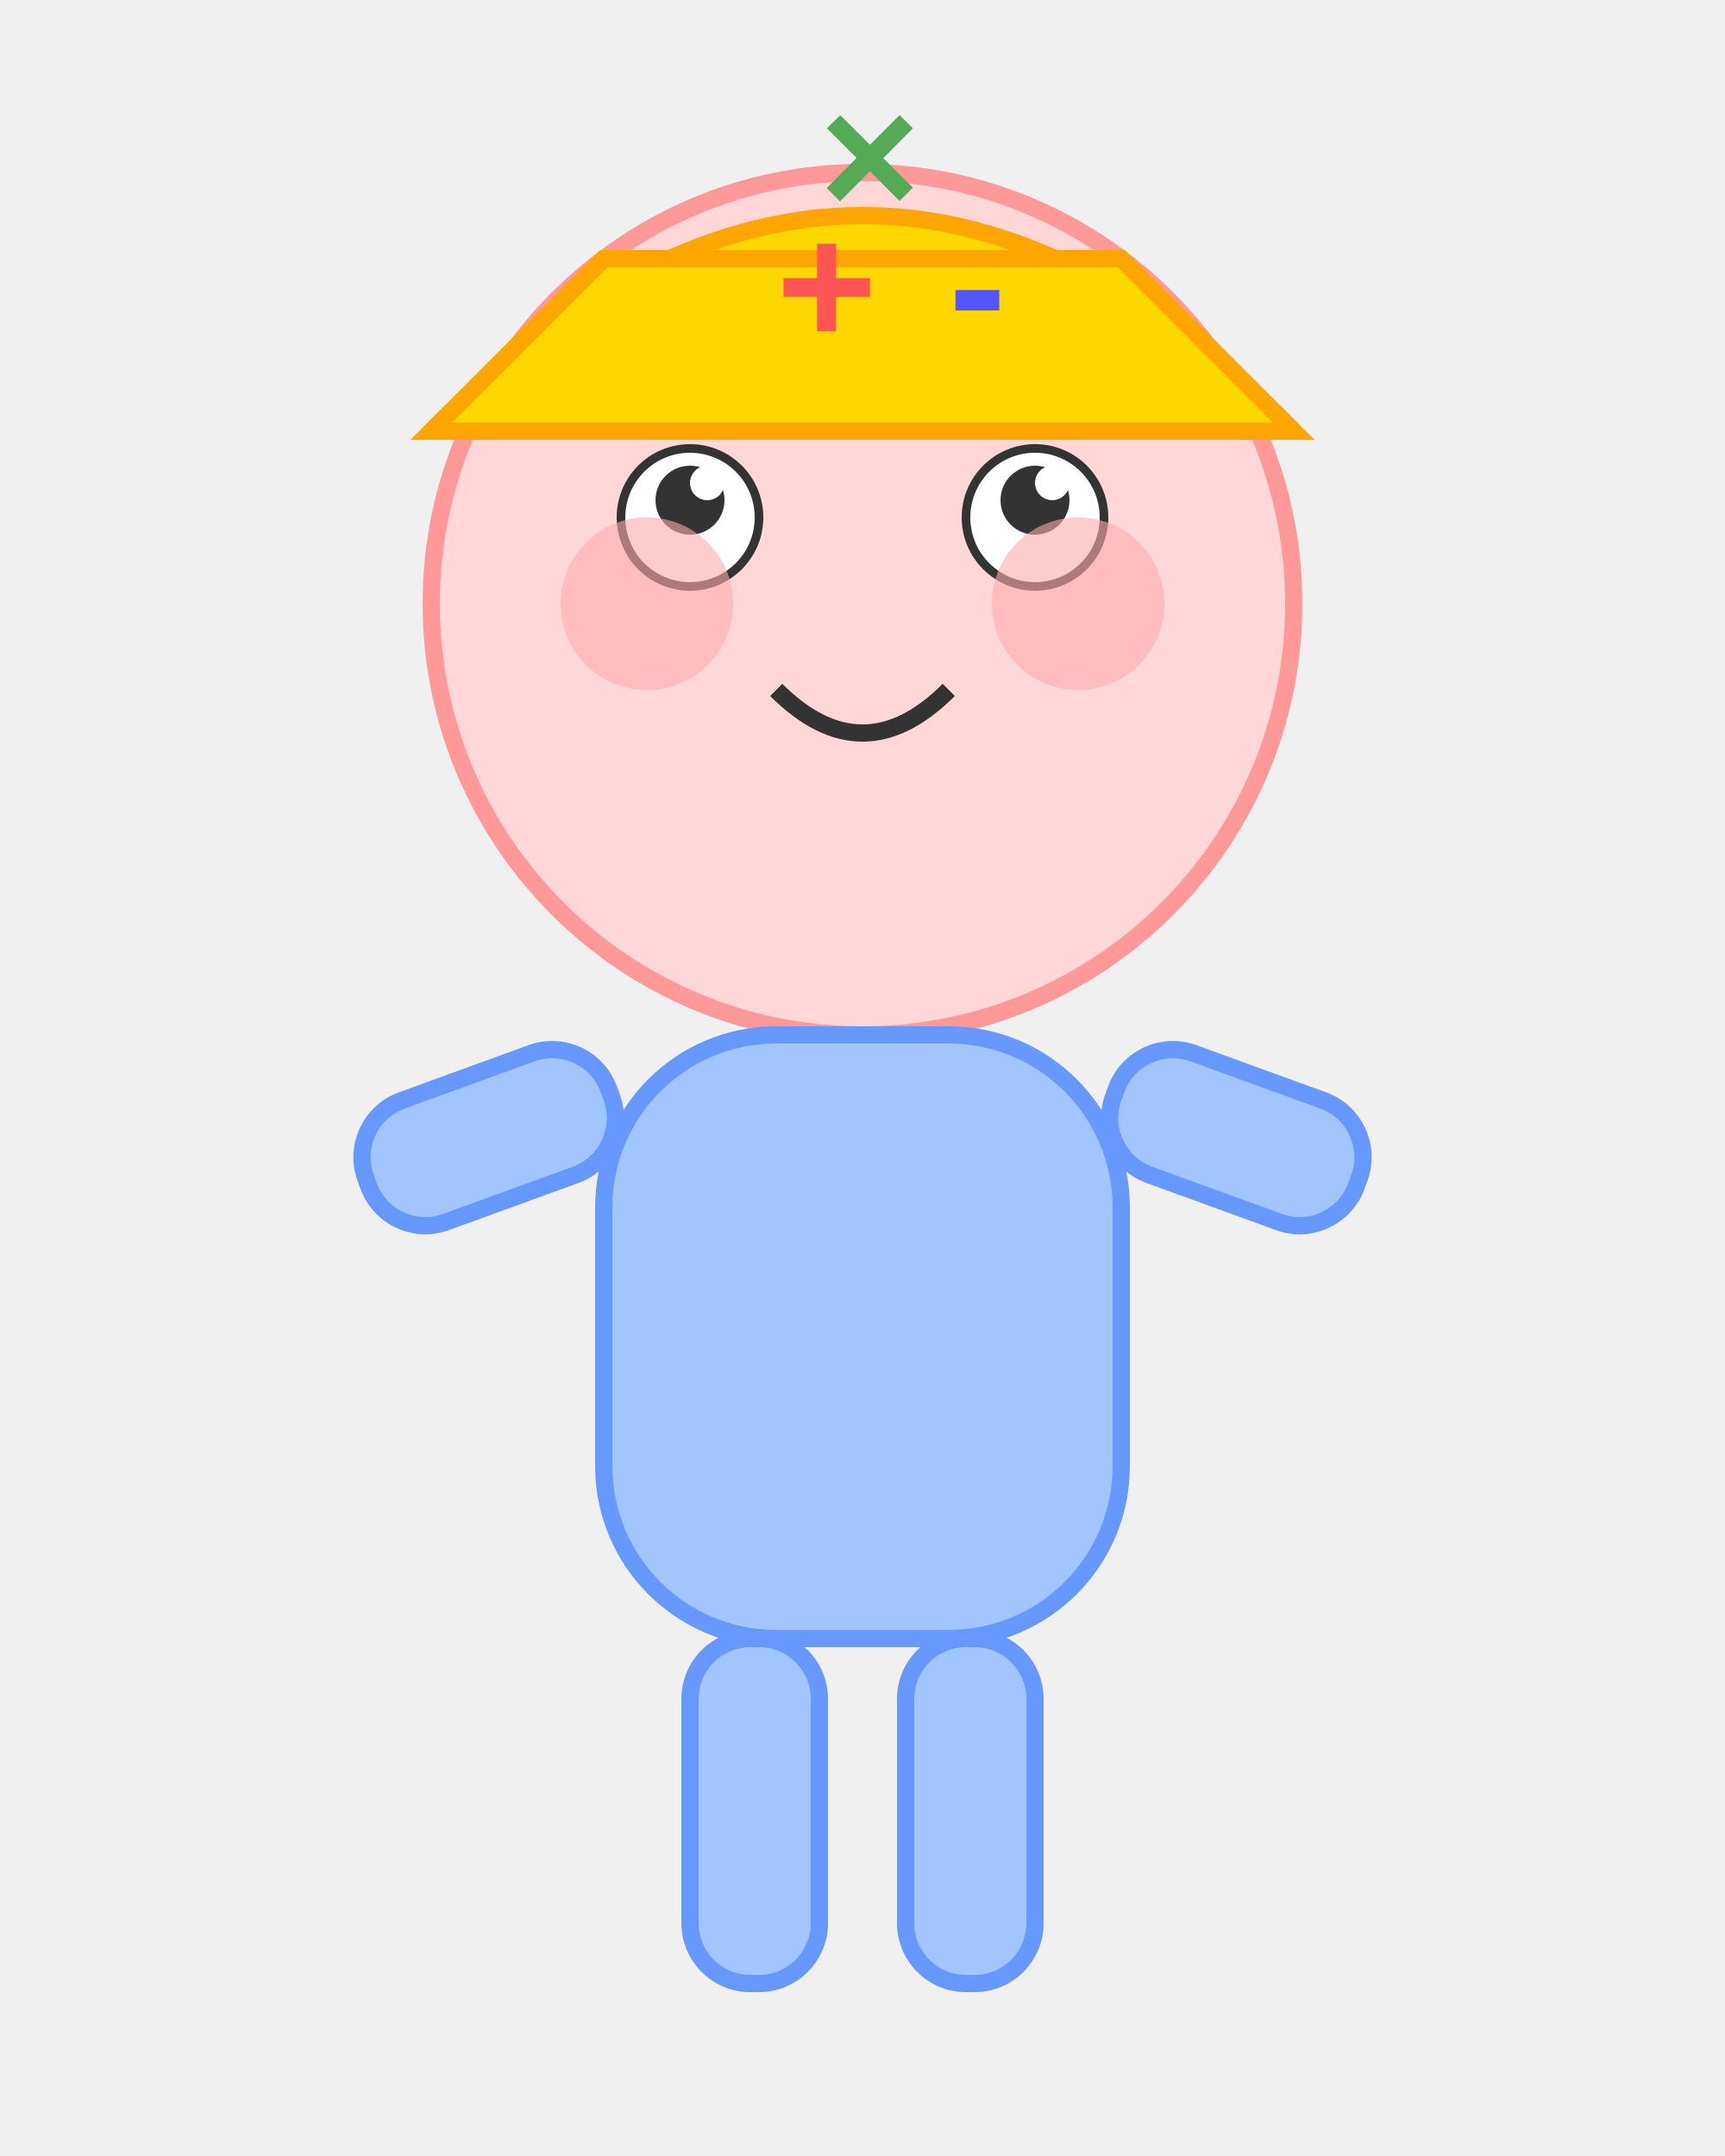
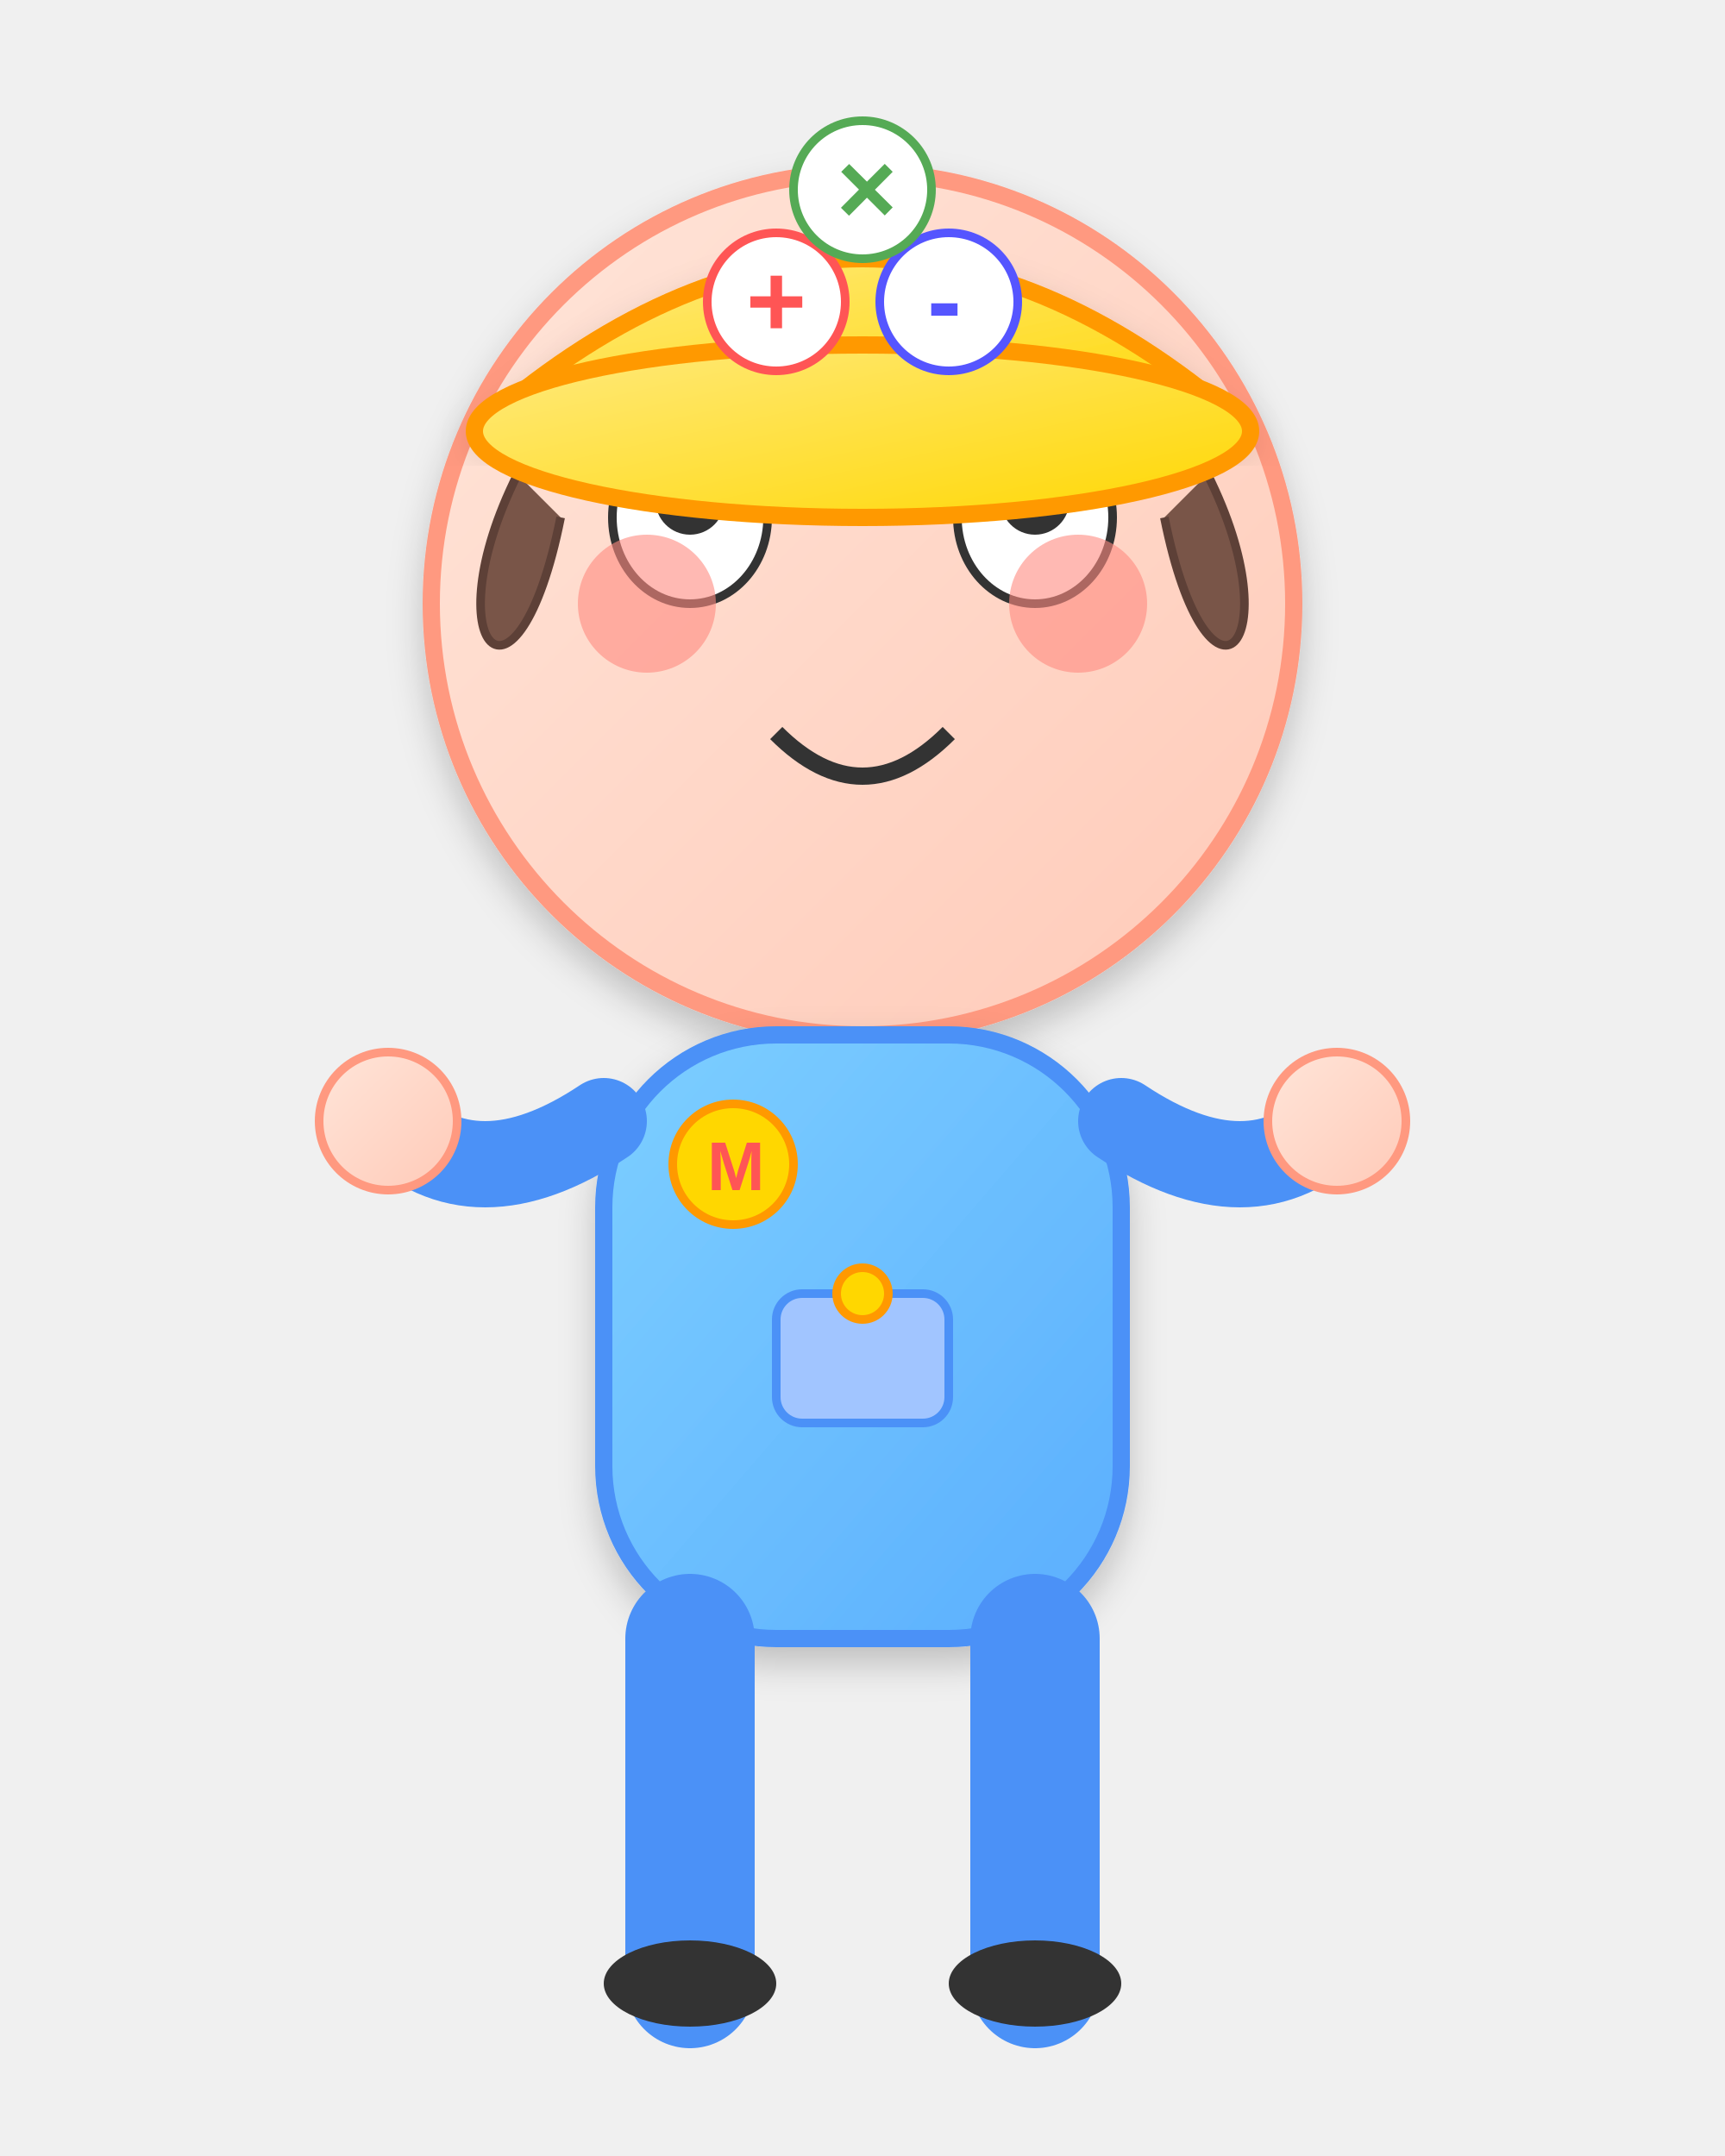
<svg xmlns="http://www.w3.org/2000/svg" viewBox="0 0 200 250" width="200" height="250">
-   <circle cx="100" cy="70" r="50" fill="#FFD7D7" stroke="#FF9999" stroke-width="2" />
-   <circle cx="80" cy="60" r="8" fill="white" stroke="#333" stroke-width="1" />
-   <circle cx="120" cy="60" r="8" fill="white" stroke="#333" stroke-width="1" />
-   <circle cx="80" cy="58" r="4" fill="#333" />
-   <circle cx="120" cy="58" r="4" fill="#333" />
-   <circle cx="82" cy="56" r="2" fill="white" />
-   <circle cx="122" cy="56" r="2" fill="white" />
-   <path d="M90 80 Q100 90 110 80" stroke="#333" stroke-width="2" fill="none" />
-   <circle cx="75" cy="70" r="10" fill="#FFAAAA" opacity="0.6" />
-   <circle cx="125" cy="70" r="10" fill="#FFAAAA" opacity="0.6" />
-   <rect x="70" y="120" width="60" height="70" rx="20" ry="20" fill="#A1C5FF" stroke="#6698FF" stroke-width="2" />
-   <rect x="40" y="130" width="30" height="15" rx="7" ry="7" fill="#A1C5FF" stroke="#6698FF" stroke-width="2" transform="rotate(-20, 40, 130)" />
-   <rect x="130" y="130" width="30" height="15" rx="7" ry="7" fill="#A1C5FF" stroke="#6698FF" stroke-width="2" transform="rotate(20, 160, 130)" />
-   <rect x="80" y="190" width="15" height="40" rx="7" ry="7" fill="#A1C5FF" stroke="#6698FF" stroke-width="2" />
-   <rect x="105" y="190" width="15" height="40" rx="7" ry="7" fill="#A1C5FF" stroke="#6698FF" stroke-width="2" />
-   <path d="M50 50 Q100 0 150 50" fill="#FFD700" stroke="#FFA500" stroke-width="2" />
-   <polygon points="50,50 70,30 130,30 150,50" fill="#FFD700" stroke="#FFA500" stroke-width="2" />
-   <text x="90" y="40" font-family="Arial" font-size="20" font-weight="bold" fill="#FF5555">+</text>
-   <text x="110" y="40" font-family="Arial" font-size="20" font-weight="bold" fill="#5555FF">-</text>
-   <text x="95" y="25" font-family="Arial" font-size="20" font-weight="bold" fill="#55AA55">×</text>
+   <defs>
+     <linearGradient id="bodyGradient" x1="0%" y1="0%" x2="100%" y2="100%">
+       <stop offset="0%" stop-color="#FFE5D9" />
+       <stop offset="100%" stop-color="#FFCAB8" />
+     </linearGradient>
+     <linearGradient id="clothGradient" x1="0%" y1="0%" x2="100%" y2="100%">
+       <stop offset="0%" stop-color="#7DCFFF" />
+       <stop offset="100%" stop-color="#5AAEFE" />
+     </linearGradient>
+     <linearGradient id="capGradient" x1="0%" y1="0%" x2="100%" y2="100%">
+       <stop offset="0%" stop-color="#FFEA80" />
+       <stop offset="100%" stop-color="#FFD700" />
+     </linearGradient>
+     <filter id="shadow" x="-20%" y="-20%" width="140%" height="140%">
+       <feDropShadow dx="0" dy="2" stdDeviation="2" flood-color="#00000033" />
+     </filter>
+   </defs>
+   <circle cx="100" cy="70" r="50" fill="url(#bodyGradient)" stroke="#FF9980" stroke-width="2" filter="url(#shadow)" />
+   <path d="M60 55 C60 30, 140 30, 140 55" fill="#795548" stroke="#5D4037" stroke-width="1" />
+   <path d="M60 55 C50 75, 60 85, 65 60" fill="#795548" stroke="#5D4037" stroke-width="1" />
+   <path d="M140 55 C150 75, 140 85, 135 60" fill="#795548" stroke="#5D4037" stroke-width="1" />
+   <g>
+     <ellipse cx="80" cy="60" rx="9" ry="10" fill="white" stroke="#333" stroke-width="1" />
+     <circle cx="80" cy="58" r="4" fill="#333">
+       <animate attributeName="cy" from="58" to="59" dur="3s" repeatCount="indefinite" />
+     </circle>
+     <circle cx="82" cy="56" r="2" fill="white" />
+     <ellipse cx="120" cy="60" rx="9" ry="10" fill="white" stroke="#333" stroke-width="1" />
+     <circle cx="120" cy="58" r="4" fill="#333">
+       <animate attributeName="cy" from="58" to="59" dur="3s" repeatCount="indefinite" />
+     </circle>
+     <circle cx="122" cy="56" r="2" fill="white" />
+     <path d="M75 48 Q80 45 85 48" stroke="#5D4037" stroke-width="2" fill="none" />
+     <path d="M115 48 Q120 45 125 48" stroke="#5D4037" stroke-width="2" fill="none" />
+   </g>
+   <path d="M90 85 Q100 95 110 85" stroke="#333" stroke-width="2" fill="none">
+     <animate attributeName="d" values="M90 85 Q100 95 110 85; M90 83 Q100 92 110 83; M90 85 Q100 95 110 85" dur="5s" repeatCount="indefinite" />
+   </path>
+   <circle cx="75" cy="70" r="8" fill="#FF8A80" opacity="0.6" />
+   <circle cx="125" cy="70" r="8" fill="#FF8A80" opacity="0.6" />
+   <rect x="70" y="120" width="60" height="70" rx="20" ry="20" fill="url(#clothGradient)" stroke="#4B91F7" stroke-width="2" filter="url(#shadow)" />
+   <g>
+     <path d="M70 130 Q55 140 45 130" stroke="#4B91F7" stroke-width="10" stroke-linecap="round" fill="none" />
+     <circle cx="45" cy="130" r="8" fill="url(#bodyGradient)" stroke="#FF9980" stroke-width="1" />
+     <path d="M130 130 Q145 140 155 130" stroke="#4B91F7" stroke-width="10" stroke-linecap="round" fill="none" />
+     <circle cx="155" cy="130" r="8" fill="url(#bodyGradient)" stroke="#FF9980" stroke-width="1" />
+   </g>
+   <g>
+     <path d="M80 190 Q80 215 80 230" stroke="#4B91F7" stroke-width="15" stroke-linecap="round" fill="none" />
+     <ellipse cx="80" cy="230" rx="10" ry="5" fill="#333" />
+     <path d="M120 190 Q120 215 120 230" stroke="#4B91F7" stroke-width="15" stroke-linecap="round" fill="none" />
+     <ellipse cx="120" cy="230" rx="10" ry="5" fill="#333" />
+   </g>
+   <path d="M55 50 Q100 10 145 50" fill="url(#capGradient)" stroke="#FF9900" stroke-width="2" filter="url(#shadow)" />
+   <ellipse cx="100" cy="50" rx="45" ry="10" fill="url(#capGradient)" stroke="#FF9900" stroke-width="2" />
+   <g>
+     <circle cx="90" cy="35" r="8" fill="white" stroke="#FF5555" stroke-width="1" />
+     <text x="86.5" y="39" font-family="Arial" font-size="12" font-weight="bold" fill="#FF5555">+</text>
+     <circle cx="110" cy="35" r="8" fill="white" stroke="#5555FF" stroke-width="1" />
+     <text x="107.5" y="39" font-family="Arial" font-size="12" font-weight="bold" fill="#5555FF">-</text>
+     <circle cx="100" cy="22" r="8" fill="white" stroke="#55AA55" stroke-width="1" />
+     <text x="97" y="26" font-family="Arial" font-size="12" font-weight="bold" fill="#55AA55">×</text>
+   </g>
+   <rect x="90" y="150" width="20" height="15" rx="3" ry="3" fill="#A1C5FF" stroke="#4B91F7" stroke-width="1" />
+   <circle cx="100" cy="150" r="3" fill="#FFD700" stroke="#FF9900" stroke-width="1" />
+   <circle cx="85" cy="135" r="7" fill="#FFD700" stroke="#FF9900" stroke-width="1" />
+   <text x="82" y="138" font-family="Arial" font-size="8" font-weight="bold" fill="#FF5555">M</text>
</svg>
